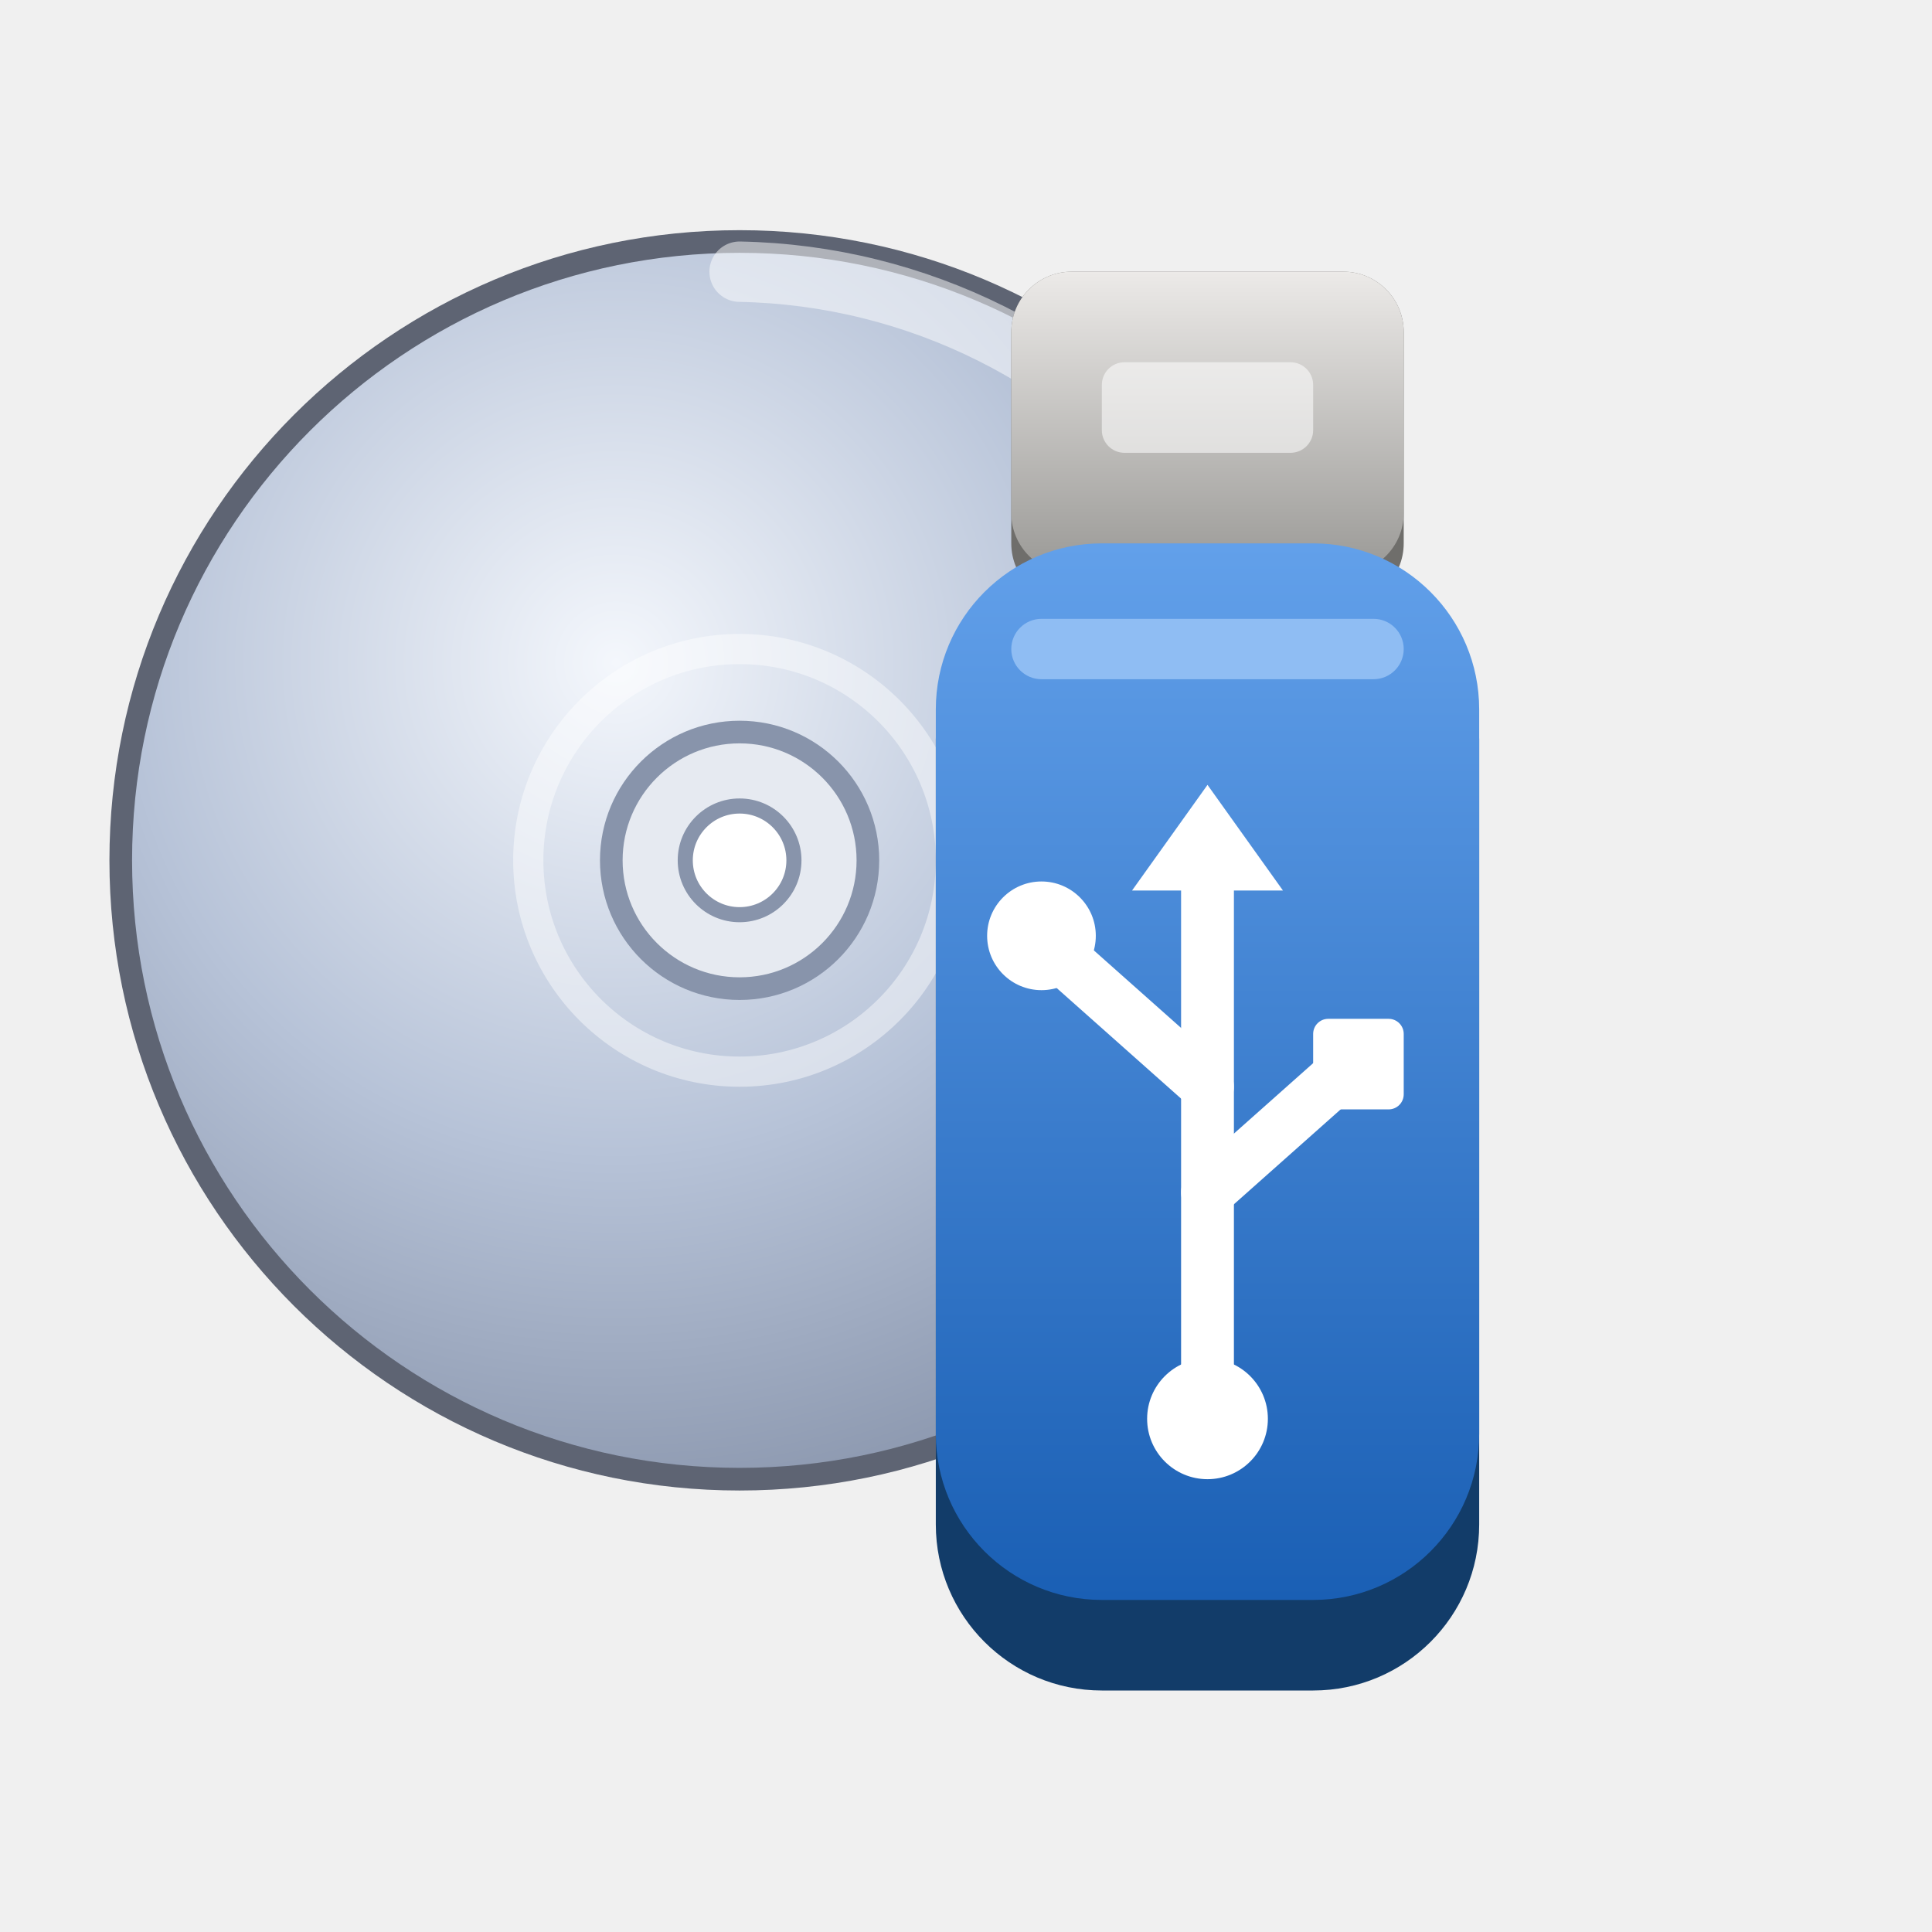
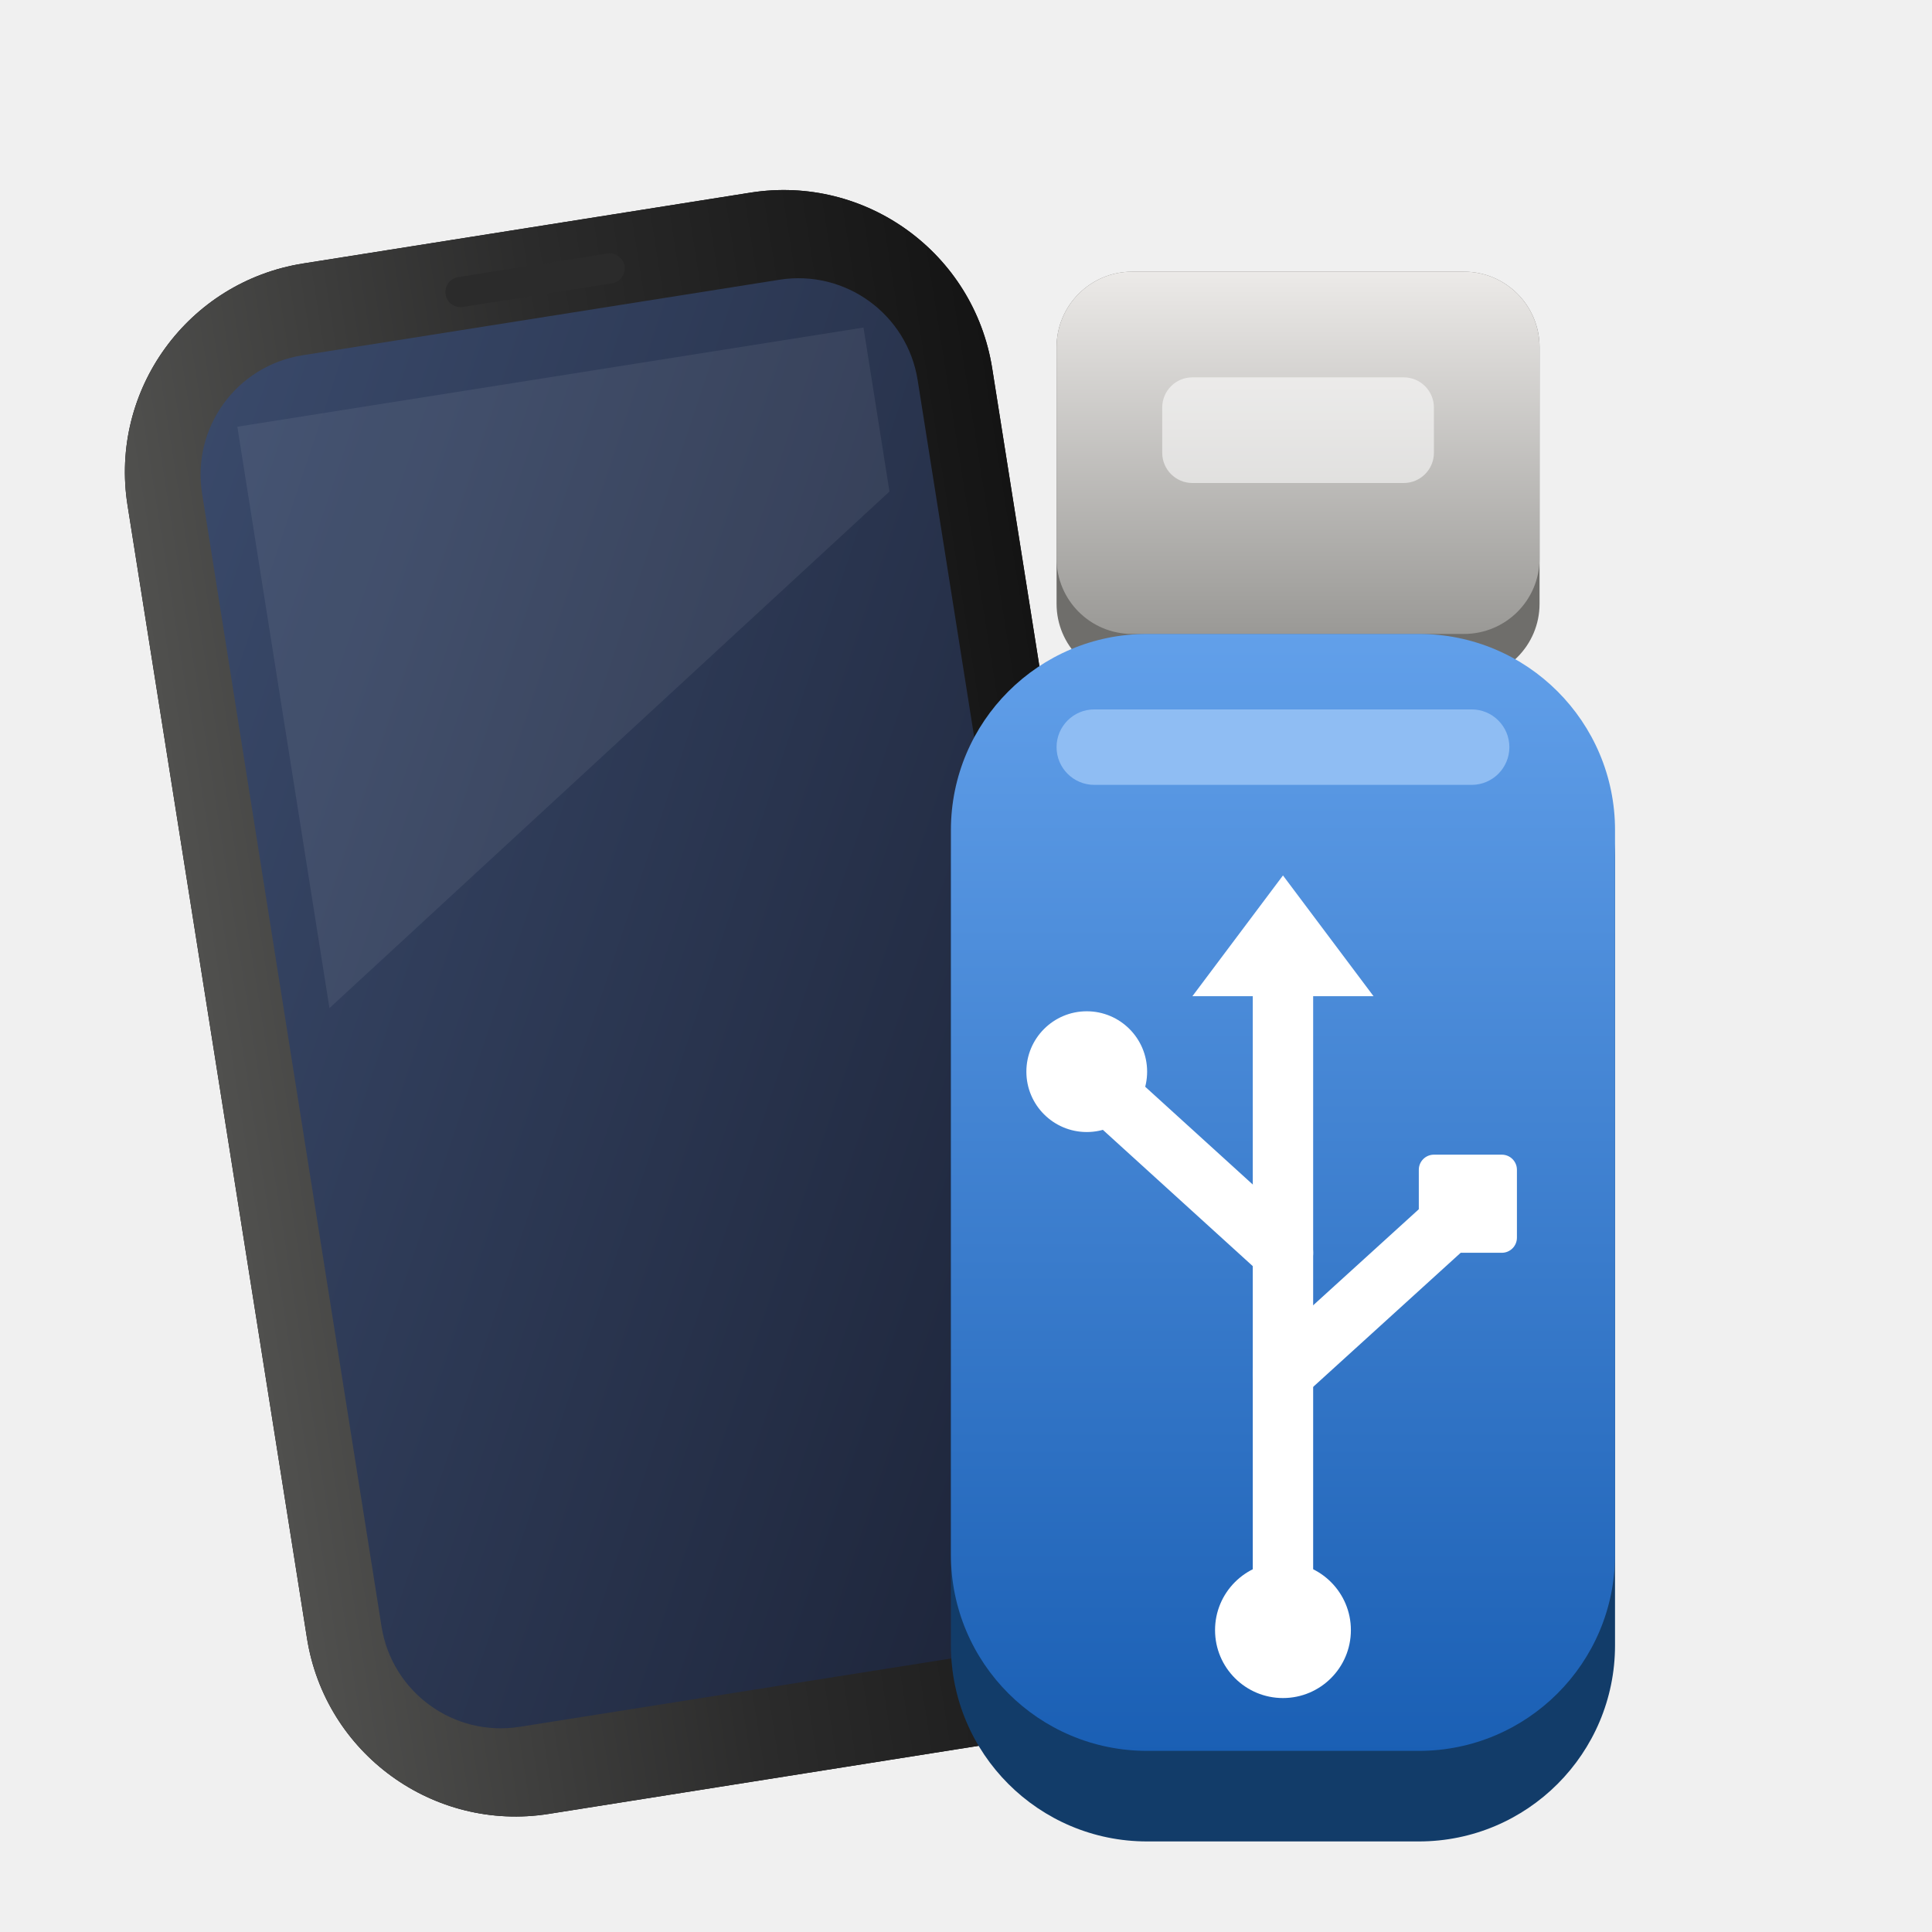
<svg xmlns="http://www.w3.org/2000/svg" width="128" height="128" viewBox="0 0 128 128">
  <defs>
-     <radialGradient id="disc" cx="40%" cy="34%" r="72%">
-       <stop offset="0" stop-color="#f4f7fc" />
-       <stop offset="0.55" stop-color="#b7c3d8" />
-       <stop offset="1" stop-color="#8894ab" />
-     </radialGradient>
+     <linearGradient id="screen" x1="0" y1="0" x2="1" y2="1">
+       <stop offset="0" stop-color="#3a4a6b" />
+       <stop offset="1" stop-color="#1b2236" />
+     </linearGradient>
+     <linearGradient id="frame" x1="0" y1="0" x2="1" y2="0">
+       <stop offset="0" stop-color="#50504e" />
+       <stop offset="0.5" stop-color="#2b2b2b" />
+       <stop offset="1" stop-color="#141414" />
+     </linearGradient>
    <linearGradient id="usb" x1="0" y1="0" x2="0" y2="1">
      <stop offset="0" stop-color="#62a0ea" />
      <stop offset="1" stop-color="#1a5fb4" />
    </linearGradient>
    <linearGradient id="metal" x1="0" y1="0" x2="0" y2="1">
      <stop offset="0" stop-color="#eceae8" />
      <stop offset="1" stop-color="#9a9996" />
    </linearGradient>
  </defs>
-   <circle cx="49" cy="57" r="41" fill="url(#disc)" stroke="#5e6473" stroke-width="1.5" />
-   <path d="M49 18a39 39 0 0 1 30 15" fill="none" stroke="#ffffff" stroke-width="4" stroke-linecap="round" opacity="0.5" />
-   <circle cx="49" cy="57" r="14" fill="none" stroke="#ffffff" stroke-width="2" opacity="0.45" />
-   <circle cx="49" cy="57" r="8.5" fill="#e6eaf1" stroke="#8894ab" stroke-width="1.5" />
-   <circle cx="49" cy="57" r="3.6" fill="#ffffff" stroke="#8894ab" stroke-width="1" />
-   <rect x="67" y="18" width="26" height="22" rx="4" fill="#6f6e6b" />
-   <rect x="67" y="18" width="26" height="20" rx="4" fill="url(#metal)" />
-   <rect x="73" y="24" width="14" height="6" rx="1.5" fill="#ffffff" opacity="0.55" />
-   <rect x="62" y="38" width="36" height="74" rx="11" fill="#123c69" />
-   <rect x="62" y="36" width="36" height="70" rx="11" fill="url(#usb)" />
-   <rect x="67" y="41" width="26" height="4" rx="2" fill="#8fbdf3" />
-   <g stroke="#ffffff" stroke-width="3.5" stroke-linecap="round" stroke-linejoin="round" fill="none">
-     <line x1="80" y1="58" x2="80" y2="92" />
-     <line x1="80" y1="72" x2="71" y2="64" />
-     <line x1="80" y1="79" x2="89" y2="71" />
+   <g transform="rotate(-9 46 66)">
+     <rect x="14" y="14" width="58" height="104" rx="14" fill="#0e0e0e" />
+     <rect x="14" y="14" width="58" height="104" rx="14" fill="url(#frame)" />
+     <rect x="19" y="20" width="48" height="92" rx="8" fill="url(#screen)" />
+     <path d="M22 24 h42 v11 l-42 28 z" fill="#ffffff" opacity="0.07" />
+     <rect x="37" y="16.5" width="12" height="2" rx="1" fill="#2b2b2b" />
  </g>
-   <path d="M80 52 l-5 7 h10 z" fill="#ffffff" />
-   <circle cx="80" cy="94" r="4" fill="#ffffff" />
-   <circle cx="69" cy="62" r="3.6" fill="#ffffff" />
-   <rect x="87" y="67.5" width="6" height="6" rx="1" fill="#ffffff" />
+   <rect x="70" y="18" width="32" height="27" rx="5" fill="#6f6e6b" />
+   <rect x="70" y="18" width="32" height="24" rx="5" fill="url(#metal)" />
+   <rect x="77" y="25" width="18" height="7" rx="2" fill="#ffffff" opacity="0.55" />
+   <rect x="63" y="44" width="44" height="78" rx="13" fill="#123c69" />
+   <rect x="63" y="42" width="44" height="74" rx="13" fill="url(#usb)" />
+   <rect x="70" y="47" width="30" height="5" rx="2.5" fill="#8fbdf3" />
+   <g stroke="#ffffff" stroke-width="4" stroke-linecap="round" stroke-linejoin="round" fill="none">
+     <line x1="85" y1="66" x2="85" y2="106" />
+     <line x1="85" y1="83" x2="74" y2="73" />
+     <line x1="85" y1="91" x2="96" y2="81" />
+   </g>
+   <path d="M85 58 l-6 8 h12 z" fill="#ffffff" />
+   <circle cx="85" cy="108" r="4.5" fill="#ffffff" />
+   <circle cx="72" cy="71" r="4" fill="#ffffff" />
+   <rect x="94" y="76.5" width="6.5" height="6.5" rx="1" fill="#ffffff" />
</svg>
